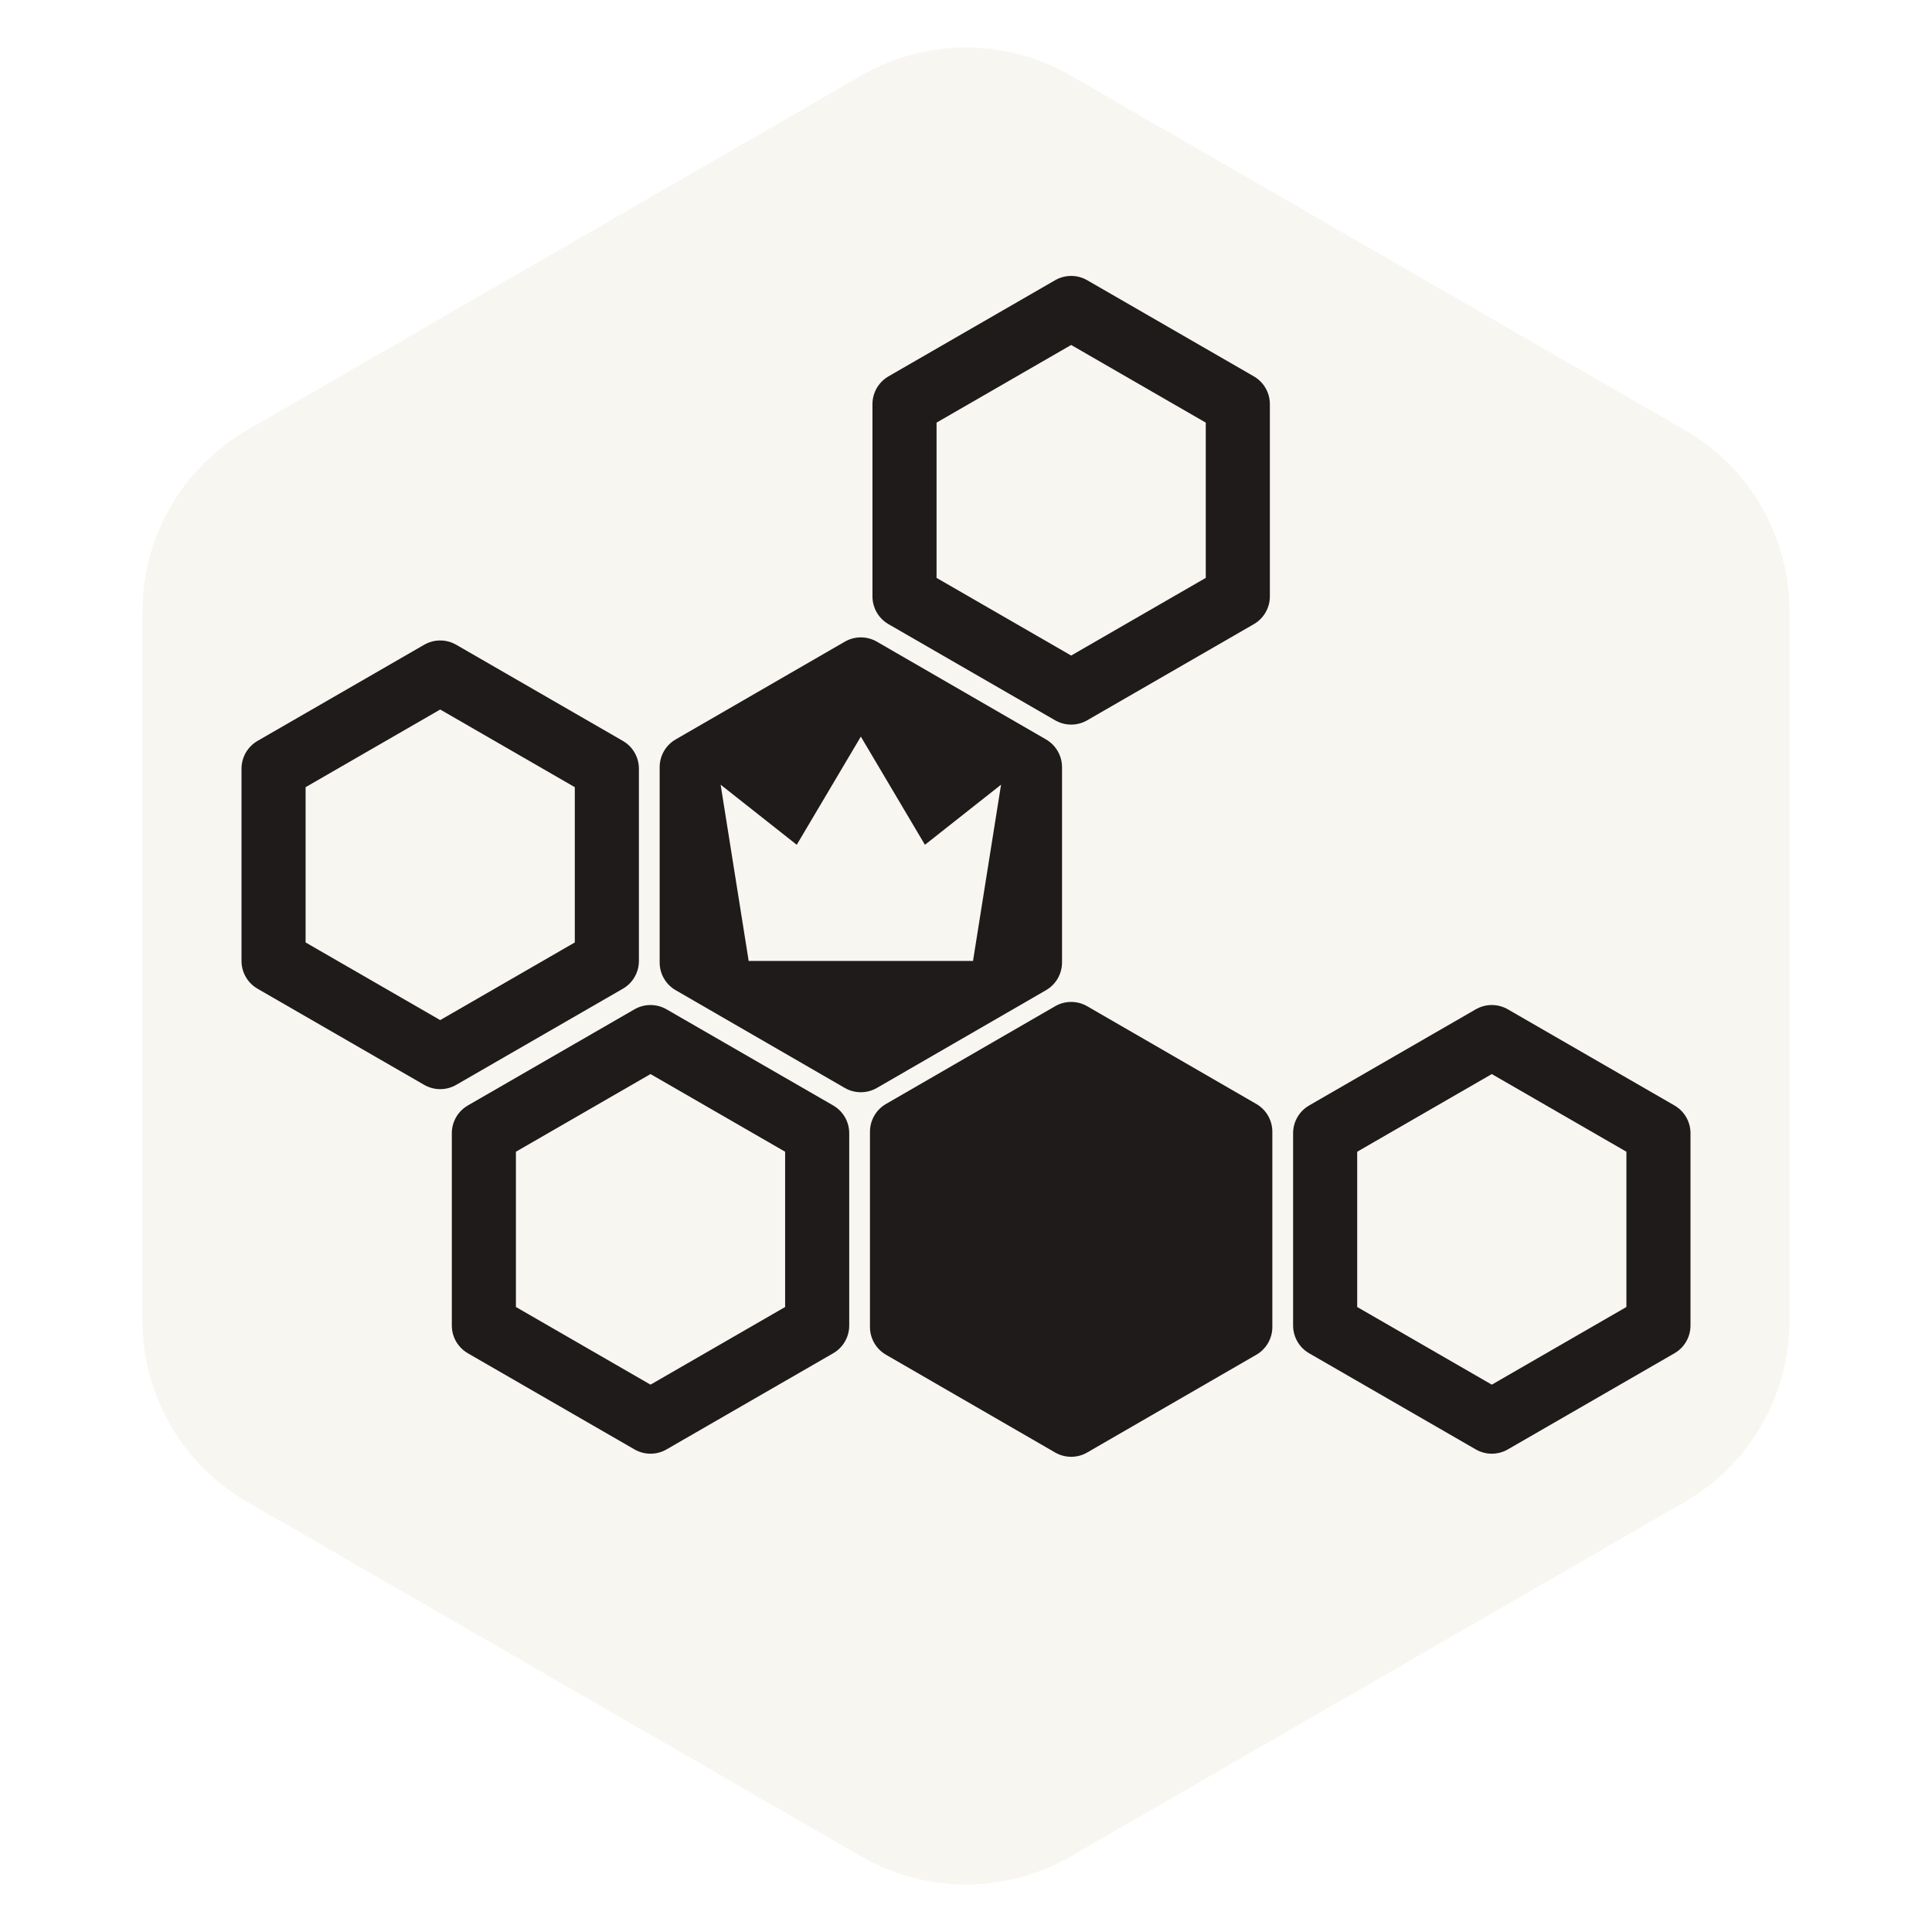
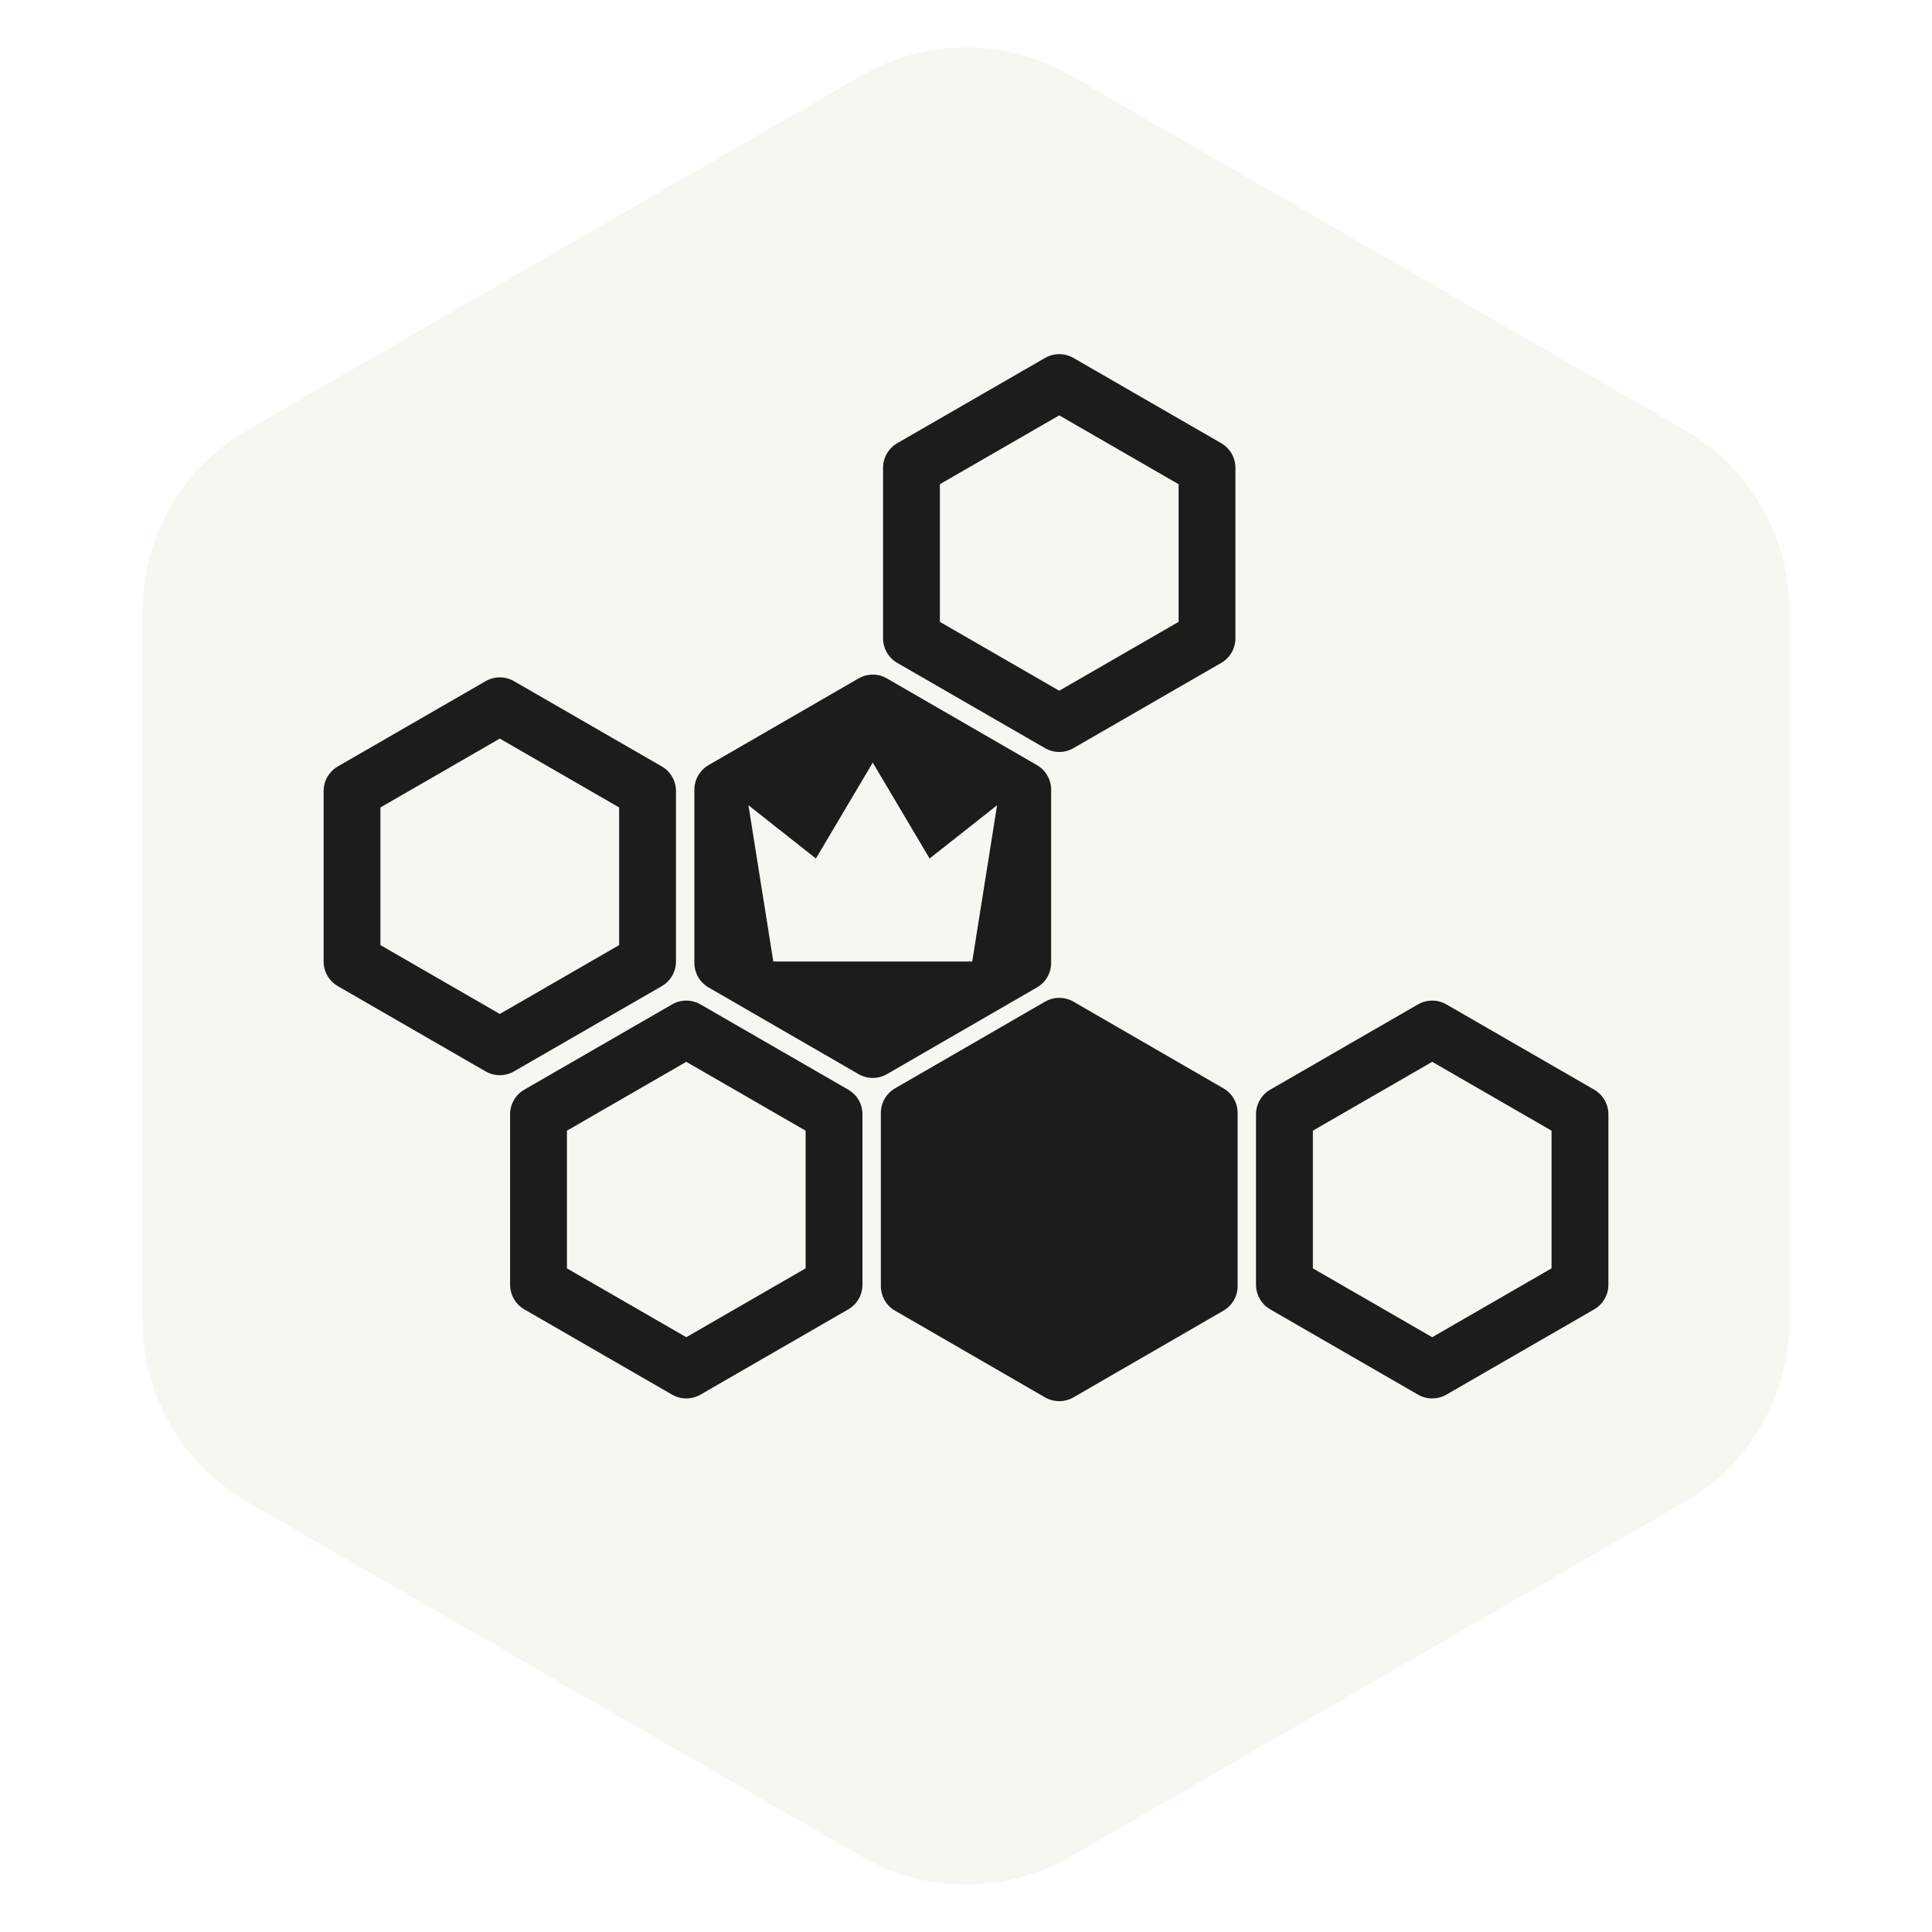
<svg xmlns="http://www.w3.org/2000/svg" width="256" height="256" viewBox="0 0 256 256" role="img" aria-labelledby="hive-title hive-desc">
  <path id="hive-paper" d="M182.56 33.5L223.259 56.998A27.72 27.72 0 0 1 237.119 81.004L237.119 174.996A27.72 27.72 0 0 1 223.259 199.002L141.86 245.998A27.72 27.72 0 0 1 114.14 245.998L32.741 199.002A27.72 27.72 0 0 1 18.881 174.996L18.881 81.004A27.72 27.72 0 0 1 32.741 56.998L114.14 10.002A27.72 27.72 0 0 1 141.86 10.002Z" fill="#F8F6F1" />
  <g id="hive-motif">
-     <path d="M58.329 89.112L80.411 101.852L80.411 127.332L58.329 140.071L36.247 127.332L36.247 101.852Z" fill="#F8F6F1" />
-     <path d="M58.329 89.112L80.411 101.852L80.411 127.332L58.329 140.071L36.247 127.332L36.247 101.852Z" fill="none" stroke="#1E1B1A" stroke-width="8.493" stroke-linejoin="round" />
-     <path d="M141.934 40.807L164.017 53.547L164.017 79.026L141.934 91.766L119.852 79.026L119.852 53.547Z" fill="#F8F6F1" />
-     <path d="M141.934 40.807L164.017 53.547L164.017 79.026L141.934 91.766L119.852 79.026L119.852 53.547Z" fill="none" stroke="#1E1B1A" stroke-width="8.493" stroke-linejoin="round" />
-     <path d="M86.197 137.417L108.28 150.157L108.28 175.637L86.197 188.377L64.115 175.637L64.115 150.157Z" fill="#F8F6F1" />
-     <path d="M86.197 137.417L108.28 150.157L108.28 175.637L86.197 188.377L64.115 175.637L64.115 150.157Z" fill="none" stroke="#1E1B1A" stroke-width="8.493" stroke-linejoin="round" />
-     <path d="M144.058 133.33L166.469 146.282C167.782 147.04 168.591 148.44 168.592 149.955L168.592 175.839C168.591 177.354 167.782 178.754 166.469 179.512L144.058 192.464C142.744 193.223 141.125 193.223 139.811 192.464L117.399 179.512C116.087 178.754 115.278 177.354 115.276 175.839L115.276 149.955C115.278 148.44 116.087 147.04 117.399 146.282L139.811 133.33C141.125 132.571 142.744 132.571 144.058 133.33Z" fill="#1E1B1A" />
-     <path d="M197.671 137.417L219.753 150.157L219.753 175.637L197.671 188.377L175.589 175.637L175.589 150.157Z" fill="#F8F6F1" />
-     <path d="M197.671 137.417L219.753 150.157L219.753 175.637L197.671 188.377L175.589 175.637L175.589 150.157Z" fill="none" stroke="#1E1B1A" stroke-width="8.493" stroke-linejoin="round" />
-     <path d="M116.189 85.025L138.601 97.977C139.913 98.735 140.722 100.135 140.724 101.65L140.724 127.533C140.722 129.049 139.913 130.449 138.601 131.207L116.189 144.159C114.875 144.917 113.256 144.917 111.942 144.159L89.531 131.207C88.218 130.449 87.409 129.049 87.408 127.533L87.408 101.65C87.409 100.135 88.218 98.735 89.531 97.977L111.942 85.025C113.256 84.266 114.875 84.266 116.189 85.025Z" fill="#1E1B1A" />
-     <path d="M99.203 127.332L95.487 103.975L105.573 111.938L114.066 97.605L122.559 111.938L132.645 103.975L128.929 127.332Z" fill="#F8F6F1" />
+     <path d="M66.226 93.52L85.805 104.816L85.805 127.407L66.226 138.703L46.646 127.407L46.646 104.816Z" fill="#F8F6F1" />
+     <path d="M66.226 93.52L85.805 104.816L85.805 127.407L66.226 138.703L46.646 127.407L46.646 104.816Z" fill="none" stroke="#1E1B1A" stroke-width="7.531" stroke-linejoin="round" />
+     <path d="M140.355 50.69L159.934 61.985L159.934 84.577L140.355 95.873L120.775 84.577L120.775 61.985Z" fill="#F8F6F1" />
+     <path d="M140.355 50.69L159.934 61.985L159.934 84.577L140.355 95.873L120.775 84.577L120.775 61.985Z" fill="none" stroke="#1E1B1A" stroke-width="7.531" stroke-linejoin="round" />
+     <path d="M90.935 136.35L110.515 147.646L110.515 170.238L90.935 181.534L71.356 170.238L71.356 147.646Z" fill="#F8F6F1" />
+     <path d="M90.935 136.35L110.515 147.646L110.515 170.238L90.935 181.534L71.356 170.238L71.356 147.646Z" fill="none" stroke="#1E1B1A" stroke-width="7.531" stroke-linejoin="round" />
+     <path d="M142.238 132.726L162.109 144.21C163.273 144.882 163.99 146.123 163.992 147.467L163.992 170.416C163.99 171.76 163.273 173.002 162.109 173.673L142.238 185.158C141.073 185.83 139.637 185.83 138.472 185.158L118.601 173.673C117.437 173.002 116.72 171.76 116.718 170.416L116.718 147.467C116.72 146.123 117.437 144.882 118.601 144.21L138.472 132.726C139.637 132.053 141.073 132.053 142.238 132.726Z" fill="#1E1B1A" />
+     <path d="M189.774 136.35L209.354 147.646L209.354 170.238L189.774 181.534L170.195 170.238L170.195 147.646Z" fill="#F8F6F1" />
+     <path d="M189.774 136.35L209.354 147.646L209.354 170.238L189.774 181.534L170.195 170.238L170.195 147.646Z" fill="none" stroke="#1E1B1A" stroke-width="7.531" stroke-linejoin="round" />
+     <path d="M117.528 89.896L137.399 101.38C138.563 102.052 139.28 103.293 139.282 104.637L139.282 127.586C139.28 128.93 138.563 130.171 137.399 130.843L117.528 142.327C116.363 143 114.927 143 113.762 142.327L93.891 130.843C92.727 130.171 92.01 128.93 92.008 127.586L92.008 104.637C92.01 103.293 92.727 102.052 93.891 101.38L113.762 89.896C114.927 89.223 116.363 89.223 117.528 89.896Z" fill="#1E1B1A" />
+     <path d="M102.467 127.407L99.172 106.698L108.115 113.758L115.645 101.05L123.176 113.758L132.118 106.698L128.824 127.407Z" fill="#F8F6F1" />
  </g>
</svg>
